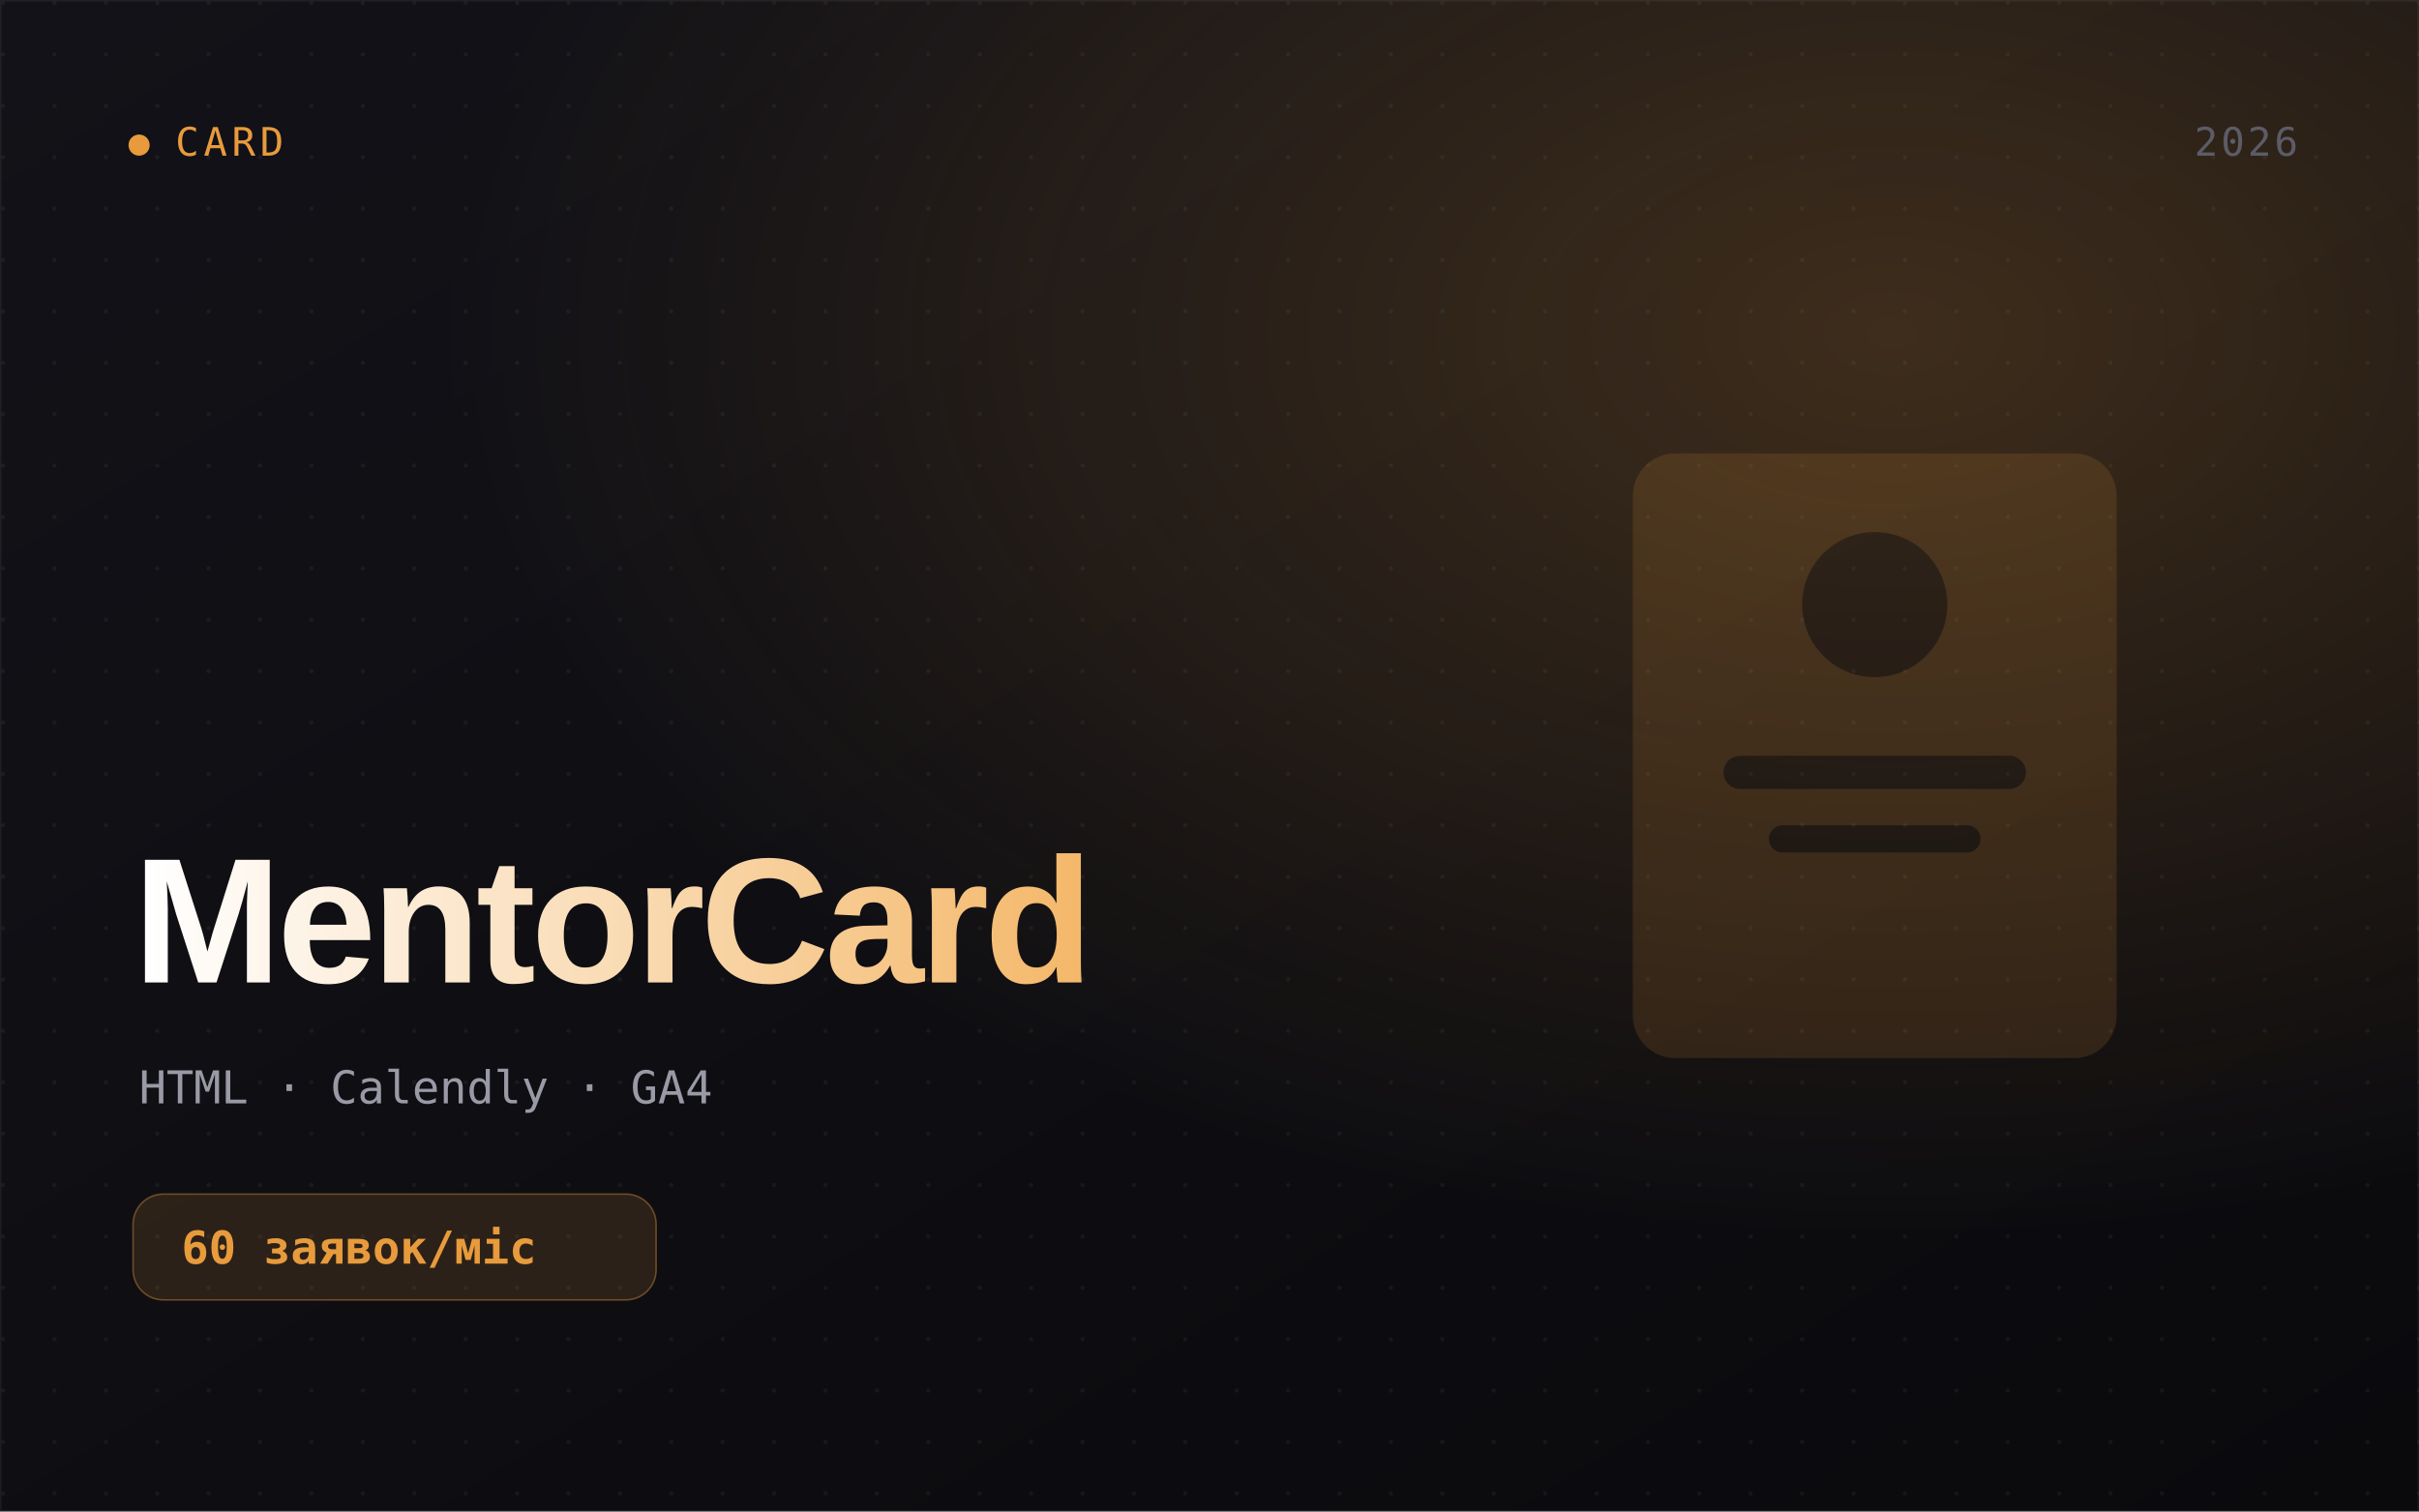
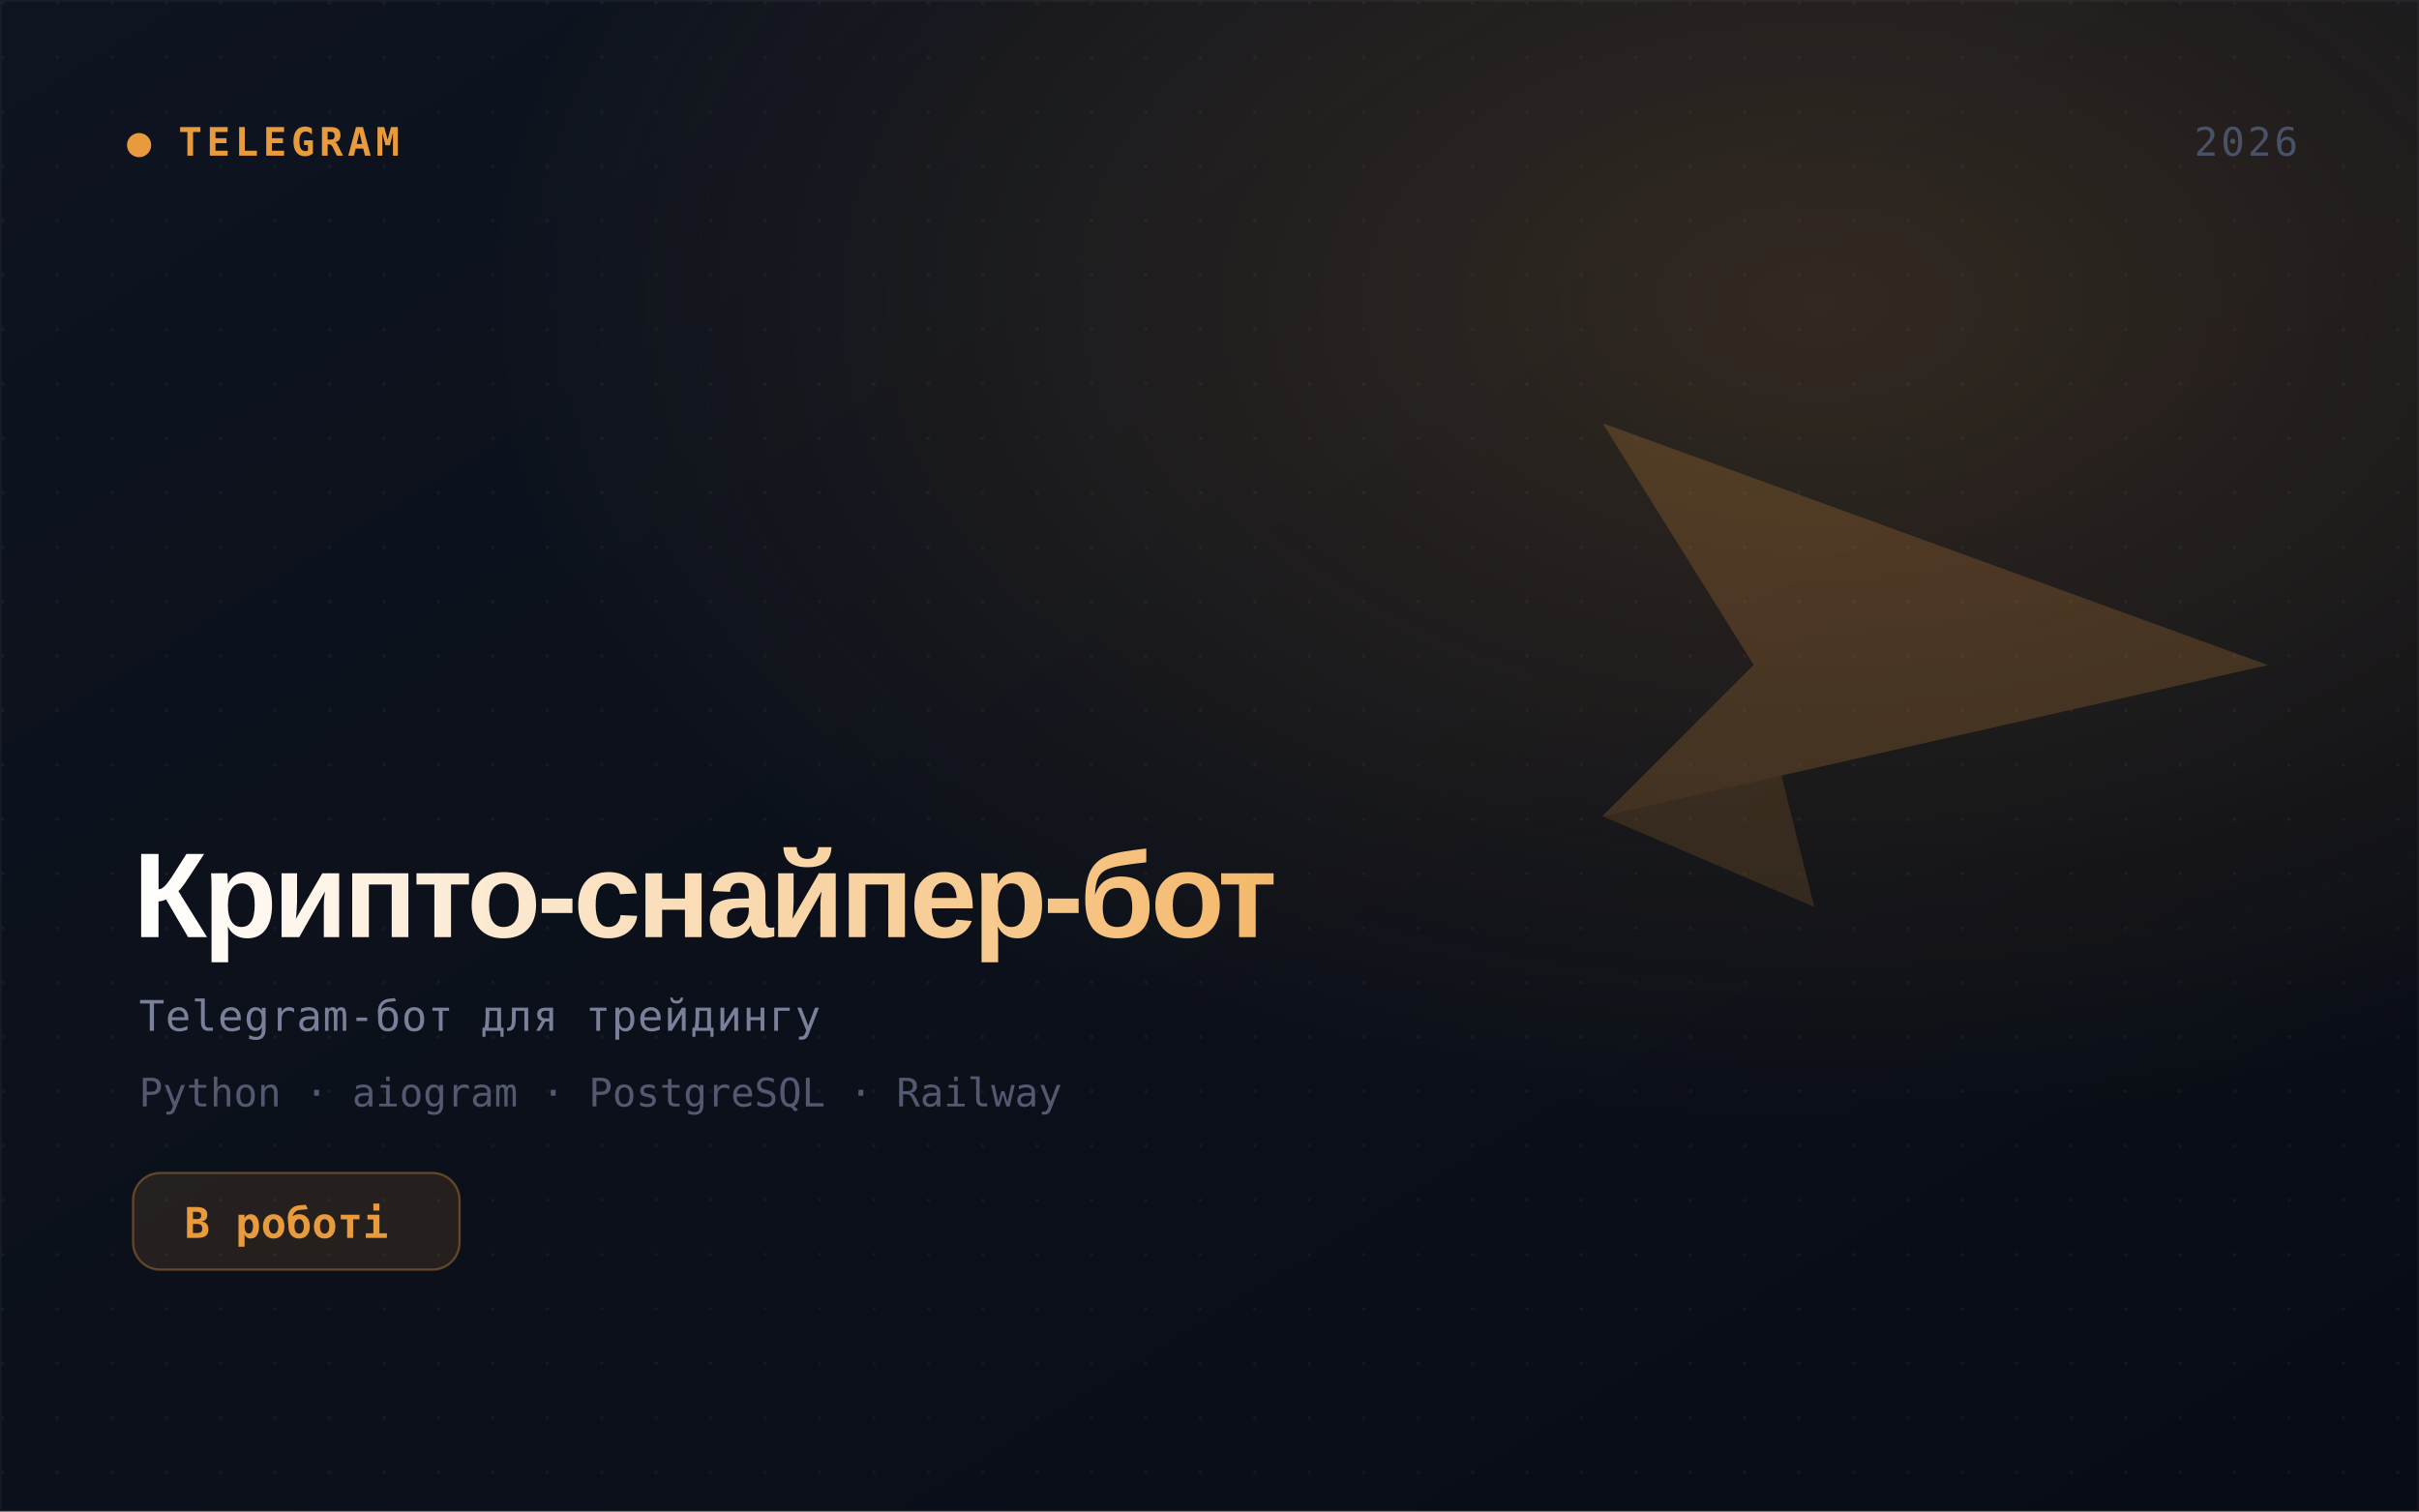
<svg xmlns="http://www.w3.org/2000/svg" width="1600" height="1000" viewBox="0 0 1600 1000" font-family="system-ui,Segoe UI,Arial,sans-serif">
  <defs>
    <linearGradient id="bg" x1="0" y1="0" x2="1" y2="1">
-       <stop offset="0" stop-color="#121218" />
-       <stop offset="1" stop-color="#0A0A0D" />
+       <stop offset="0" stop-color="#0E1420" />
+       <stop offset="1" stop-color="#080C14" />
    </linearGradient>
-     <radialGradient id="glow" cx="0.78" cy="0.22" r="0.6">
-       <stop offset="0" stop-color="#E89B3C" stop-opacity="0.22" />
+     <radialGradient id="glow" cx="0.75" cy="0.2" r="0.55">
+       <stop offset="0" stop-color="#E89B3C" stop-opacity="0.18" />
      <stop offset="1" stop-color="#E89B3C" stop-opacity="0" />
    </radialGradient>
-     <linearGradient id="tg" x1="0" y1="0" x2="1" y2="0">
+     <linearGradient id="title" x1="0" y1="0" x2="1" y2="0">
      <stop offset="0" stop-color="#FFFFFF" />
      <stop offset="1" stop-color="#F4B86A" />
    </linearGradient>
-     <pattern id="dots" width="34" height="34" patternUnits="userSpaceOnUse">
-       <circle cx="2" cy="2" r="1.4" fill="#FFFFFF" opacity="0.05" />
+     <pattern id="dots" width="36" height="36" patternUnits="userSpaceOnUse">
+       <circle cx="2" cy="2" r="1.2" fill="#FFFFFF" opacity="0.04" />
    </pattern>
  </defs>
  <rect width="1600" height="1000" fill="url(#bg)" />
  <rect width="1600" height="1000" fill="url(#dots)" />
  <rect width="1600" height="1000" fill="url(#glow)" />
-   <g opacity="0.14">
-     <rect x="1080" y="300" width="320" height="400" rx="28" fill="#E89B3C" />
-     <circle cx="1240" cy="400" r="48" fill="#0E0E12" />
-     <rect x="1140" y="500" width="200" height="22" rx="11" fill="#0E0E12" />
-     <rect x="1170" y="546" width="140" height="18" rx="9" fill="#0E0E12" />
+   <g opacity="0.15" fill="#E89B3C" stroke="none">
+     <polygon points="1060,280 1500,440 1060,540 1160,440" />
+     <polygon points="1060,540 1160,440 1200,600" />
+   </g>
+   <g opacity="0.06" fill="#E89B3C">
+     <polygon points="1060,280 1500,440 1060,540 1160,440" />
  </g>
  <g font-family="JetBrains Mono,Consolas,monospace">
-     <circle cx="92" cy="96" r="7" fill="#E89B3C" />
-     <text x="116" y="103" font-size="26" letter-spacing="3" fill="#E89B3C">CARD</text>
-     <text x="1520" y="103" font-size="26" letter-spacing="2" fill="#5C5C68" text-anchor="end">2026</text>
+     <circle cx="92" cy="96" r="8" fill="#E89B3C" />
+     <text x="118" y="103" font-size="26" letter-spacing="3" fill="#E89B3C" font-weight="600">TELEGRAM</text>
+     <text x="1520" y="103" font-size="26" letter-spacing="2" fill="#4A5268" text-anchor="end">2026</text>
  </g>
-   <text x="88" y="650" font-size="118" font-weight="700" letter-spacing="-3" fill="url(#tg)">MentorCard</text>
-   <text x="92" y="730" font-family="JetBrains Mono,Consolas,monospace" font-size="30" fill="#9A9AA6">HTML · Calendly · GA4</text>
-   <g>
-     <rect x="88" y="790" width="346" height="70" rx="20" fill="#E89B3C" opacity="0.14" />
-     <rect x="88" y="790" width="346" height="70" rx="20" fill="none" stroke="#E89B3C" stroke-opacity="0.4" />
-     <text x="120" y="836" font-family="JetBrains Mono,Consolas,monospace" font-size="30" font-weight="600" fill="#E89B3C">60 заявок/міс</text>
-   </g>
-   <rect x="0.5" y="0.5" width="1599" height="999" rx="0" fill="none" stroke="#FFFFFF" stroke-opacity="0.06" />
+   <text x="88" y="620" font-size="80" font-weight="700" letter-spacing="-2.5" fill="url(#title)">Крипто-снайпер-бот</text>
+   <text x="92" y="682" font-family="JetBrains Mono,Consolas,monospace" font-size="28" fill="#7A8099" letter-spacing="0.5">Telegram-бот для трейдингу</text>
+   <text x="92" y="732" font-family="JetBrains Mono,Consolas,monospace" font-size="26" fill="#545870">Python · aiogram · PostgreSQL · Railway</text>
+   <rect x="88" y="776" width="216" height="64" rx="18" fill="#E89B3C" opacity="0.12" />
+   <rect x="88" y="776" width="216" height="64" rx="18" fill="none" stroke="#E89B3C" stroke-opacity="0.35" stroke-width="1.5" />
+   <text x="122" y="819" font-family="JetBrains Mono,Consolas,monospace" font-size="28" font-weight="600" fill="#E89B3C">В роботі</text>
+   <rect x="0.5" y="0.5" width="1599" height="999" fill="none" stroke="#FFFFFF" stroke-opacity="0.05" />
</svg>
